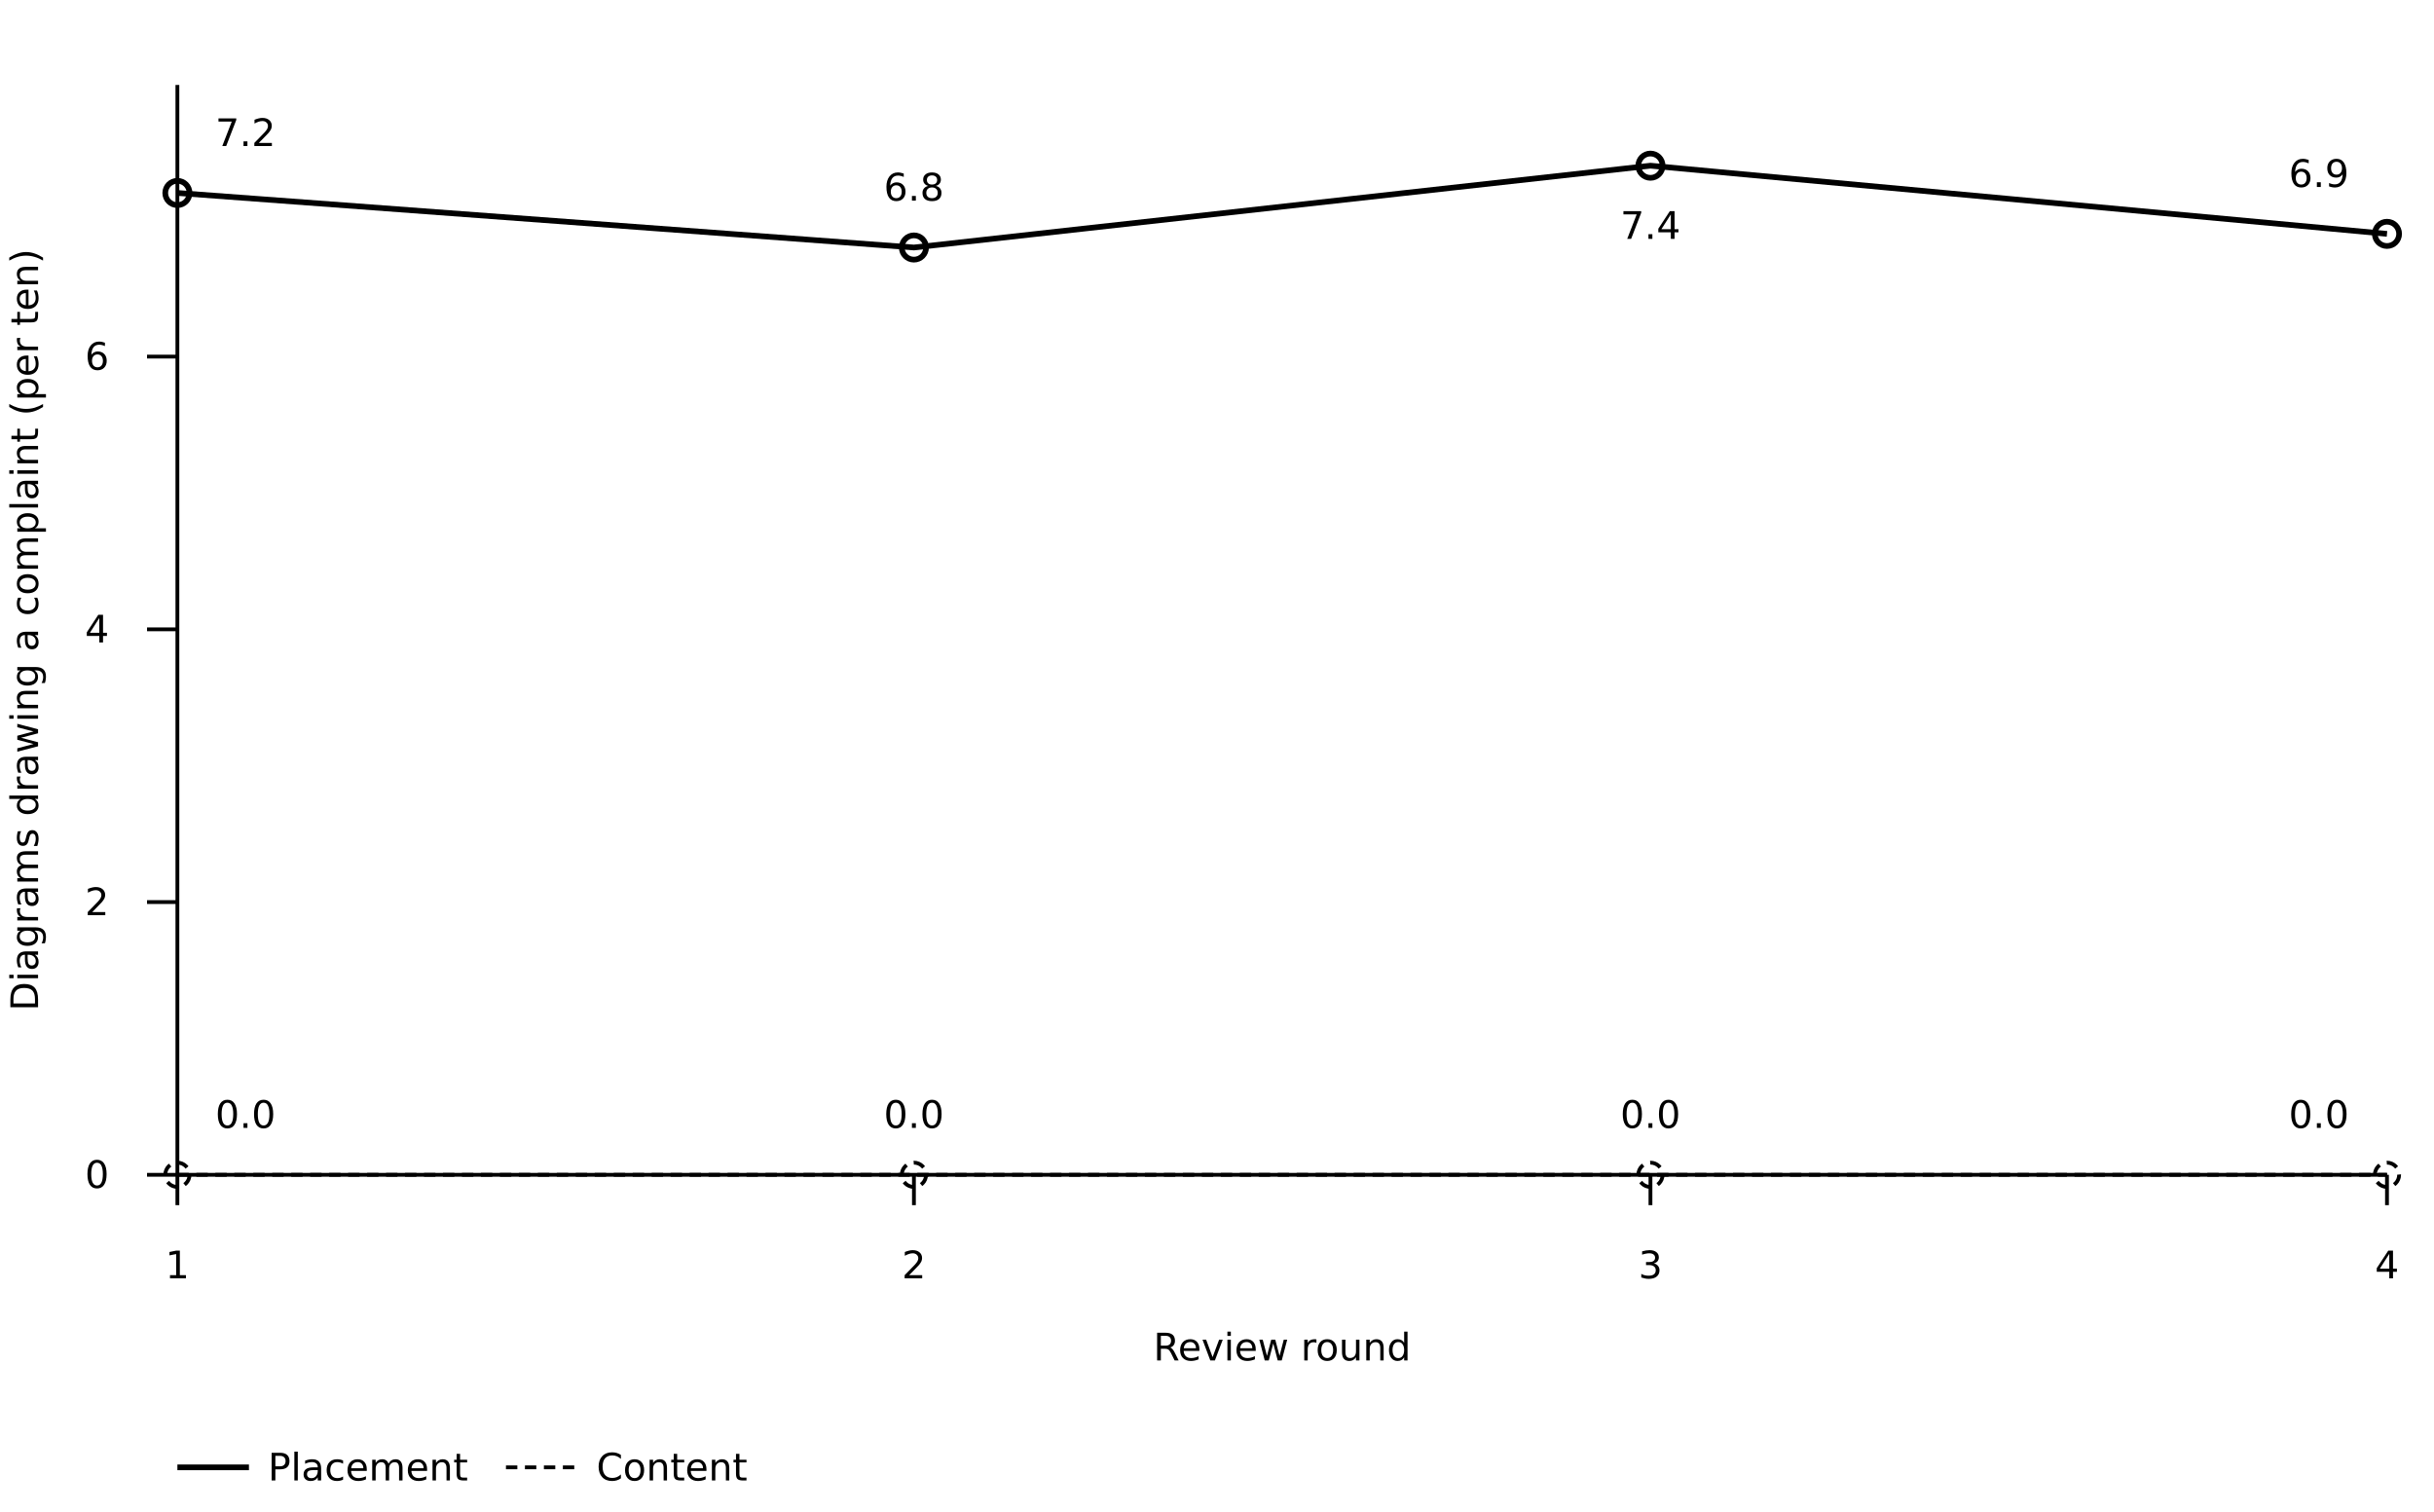
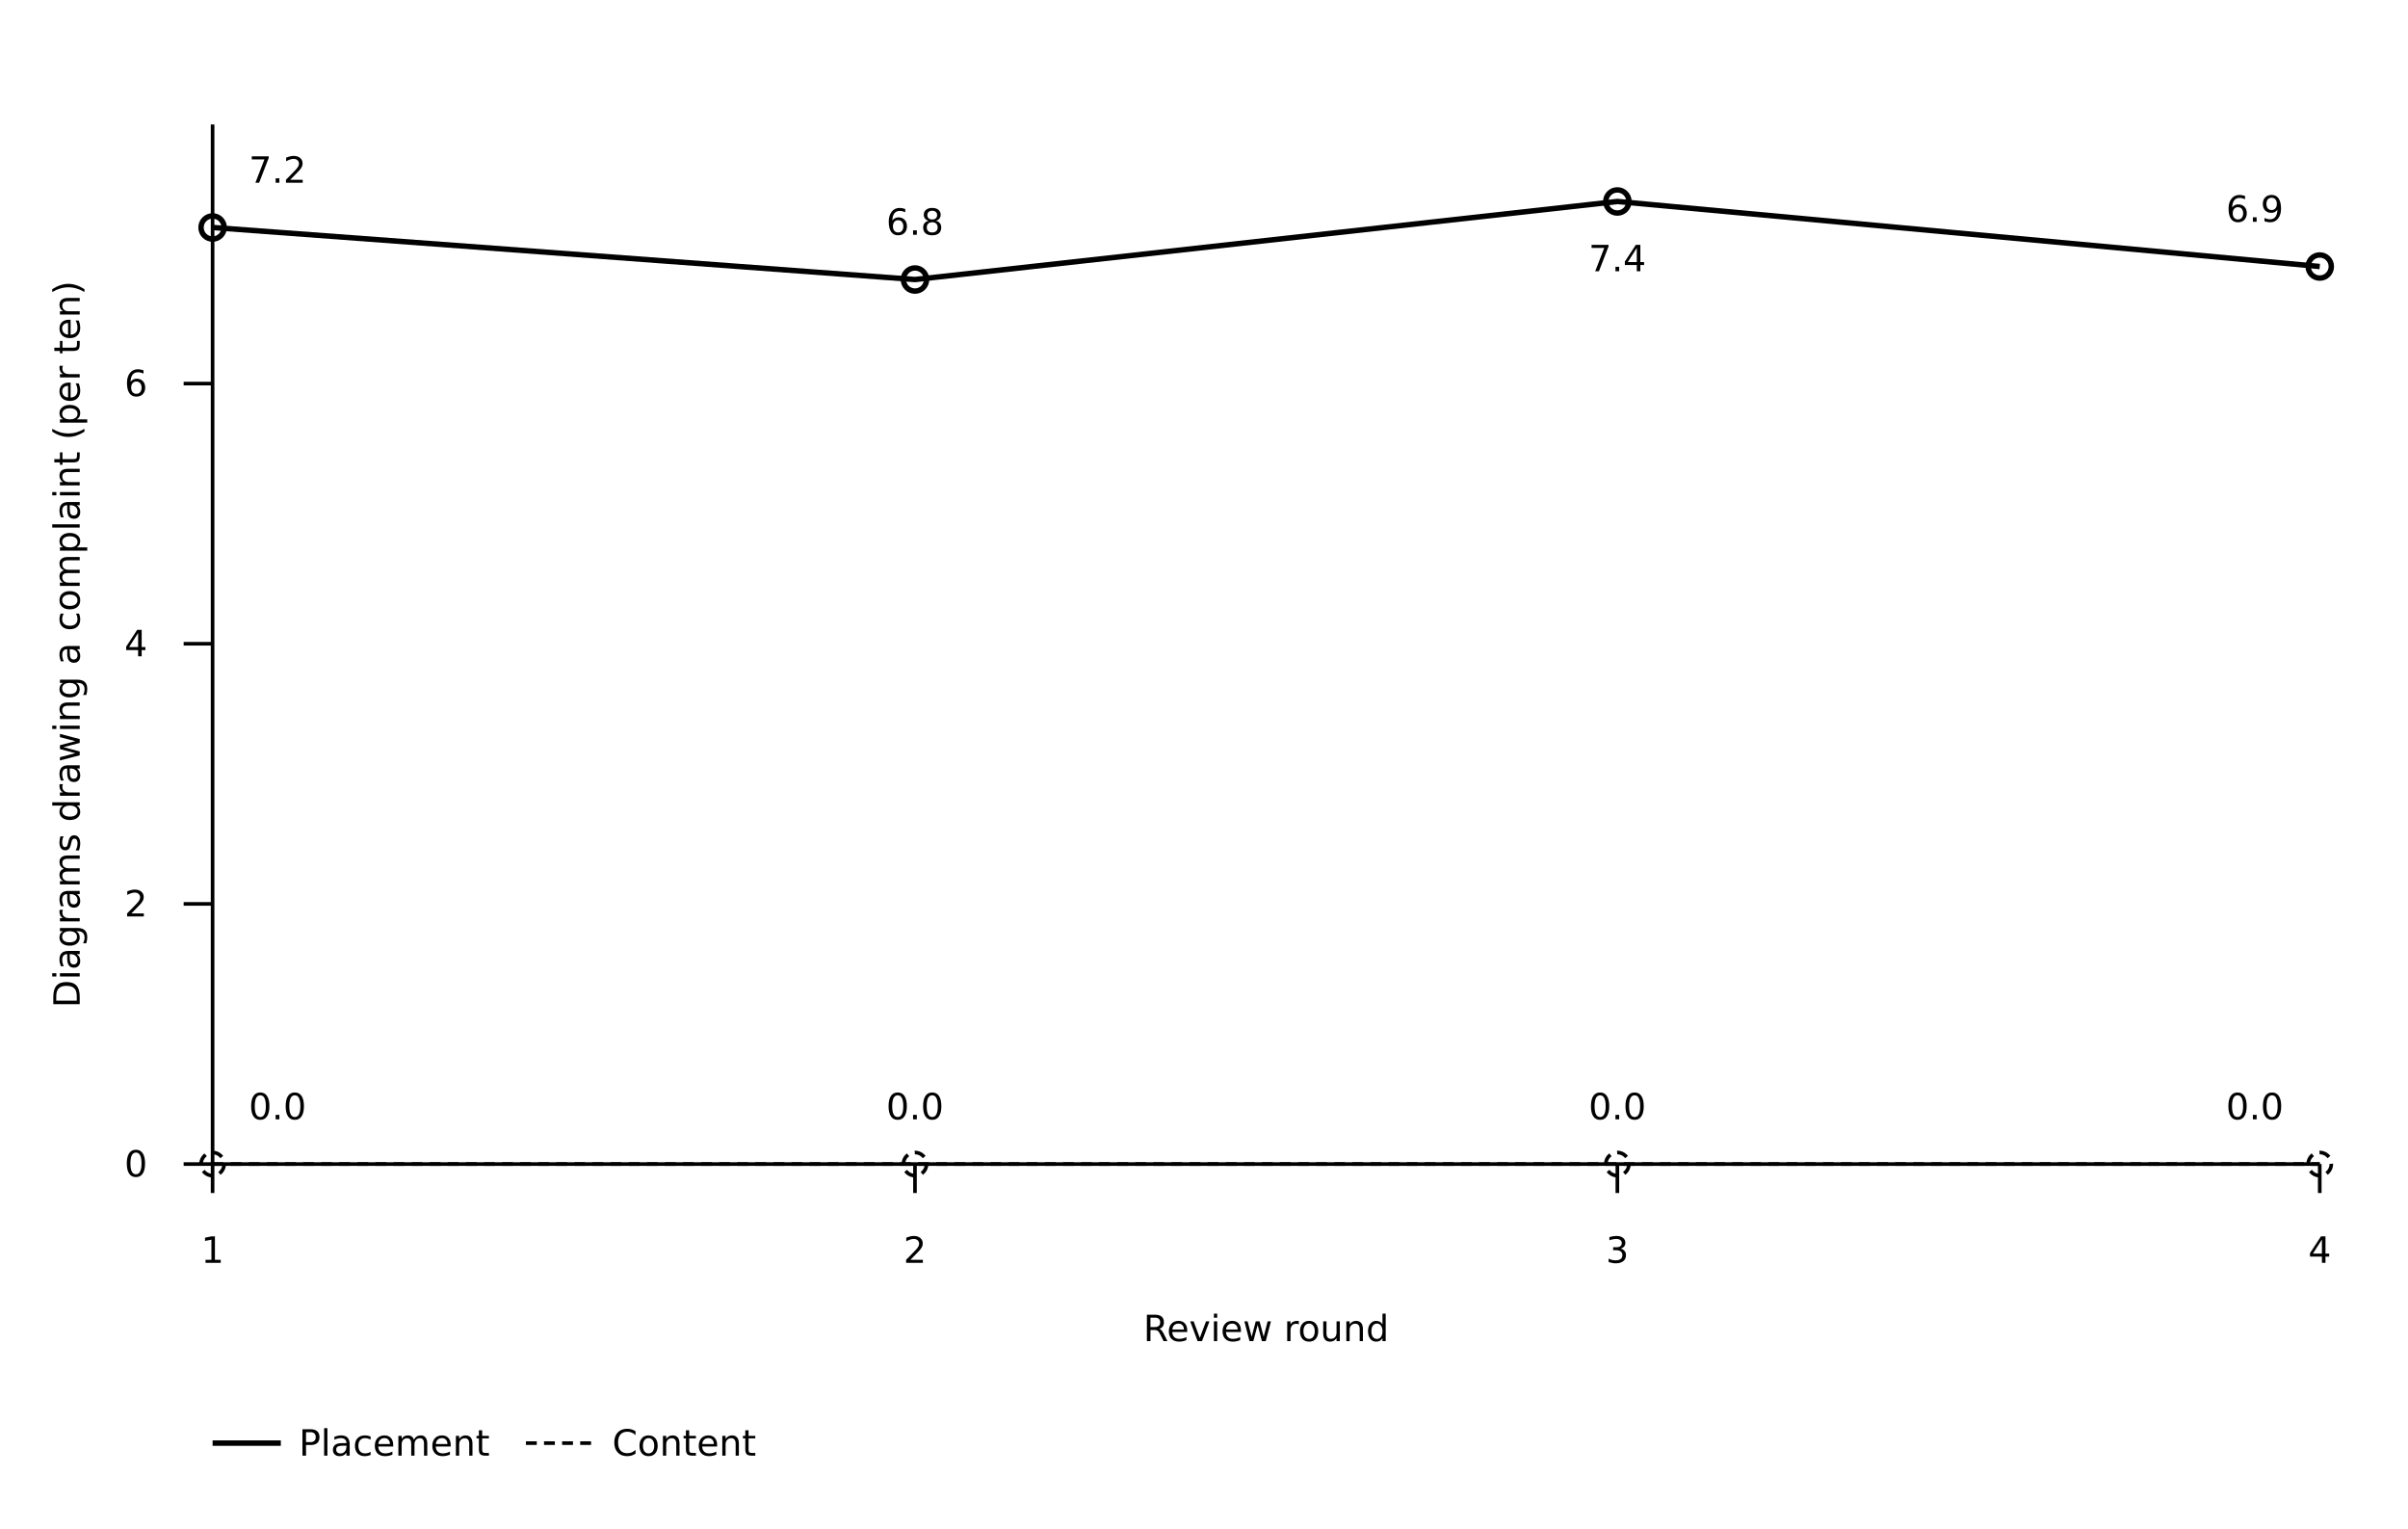
- <svg xmlns="http://www.w3.org/2000/svg" viewBox="-0.75 -0.75 641.5 398.3" role="img" aria-labelledby="ds3ca375b3d4-title ds3ca375b3d4-desc">
-   <path d="M 46.003 21.641 L 46.003 308.878" fill="none" stroke="currentColor" stroke-width="1" />
-   <path d="M 46.003 308.878 L 628.359 308.878" fill="none" stroke="currentColor" stroke-width="1" />
-   <path d="M 46.003 308.878 L 46.003 316.878" fill="none" stroke="currentColor" stroke-width="1" />
-   <path d="M 240.122 308.878 L 240.122 316.878" fill="none" stroke="currentColor" stroke-width="1" />
-   <path d="M 434.241 308.878 L 434.241 316.878" fill="none" stroke="currentColor" stroke-width="1" />
-   <path d="M 628.359 308.878 L 628.359 316.878" fill="none" stroke="currentColor" stroke-width="1" />
-   <path d="M 38.003 308.878 L 46.003 308.878" fill="none" stroke="currentColor" stroke-width="1" />
-   <path d="M 38.003 236.997 L 46.003 236.997" fill="none" stroke="currentColor" stroke-width="1" />
-   <path d="M 38.003 165.116 L 46.003 165.116" fill="none" stroke="currentColor" stroke-width="1" />
-   <path d="M 38.003 93.234 L 46.003 93.234" fill="none" stroke="currentColor" stroke-width="1" />
-   <text x="46.003" y="336.16" font-family="'DejaVu Sans', sans-serif" font-size="10" fill="currentColor" text-anchor="middle">1</text>
-   <text x="240.122" y="336.16" font-family="'DejaVu Sans', sans-serif" font-size="10" fill="currentColor" text-anchor="middle">2</text>
-   <text x="434.241" y="336.16" font-family="'DejaVu Sans', sans-serif" font-size="10" fill="currentColor" text-anchor="middle">3</text>
-   <text x="628.359" y="336.16" font-family="'DejaVu Sans', sans-serif" font-size="10" fill="currentColor" text-anchor="middle">4</text>
-   <text x="28.003" y="312.34" font-family="'DejaVu Sans', sans-serif" font-size="10" fill="currentColor" text-anchor="end">0</text>
-   <text x="28.003" y="240.459" font-family="'DejaVu Sans', sans-serif" font-size="10" fill="currentColor" text-anchor="end">2</text>
-   <text x="28.003" y="168.578" font-family="'DejaVu Sans', sans-serif" font-size="10" fill="currentColor" text-anchor="end">4</text>
-   <text x="28.003" y="96.696" font-family="'DejaVu Sans', sans-serif" font-size="10" fill="currentColor" text-anchor="end">6</text>
-   <text x="337.181" y="357.801" font-family="'DejaVu Sans', sans-serif" font-size="10" fill="currentColor" text-anchor="middle">Review round</text>
-   <text x="9.282" y="165.259" font-family="'DejaVu Sans', sans-serif" font-size="10" fill="currentColor" text-anchor="middle" transform="rotate(-90 9.282 165.259)">Diagrams drawing a complaint (per ten)</text>
-   <path d="M 46.003 385.98 L 64.861 385.98" fill="none" stroke="currentColor" stroke-width="1.5" />
-   <text x="69.861" y="389.442" font-family="'DejaVu Sans', sans-serif" font-size="10" fill="currentColor">Placement</text>
-   <path d="M 132.6 385.98 L 151.458 385.98" fill="none" stroke="currentColor" stroke-width="1" stroke-dasharray="3 2" />
-   <text x="156.458" y="389.442" font-family="'DejaVu Sans', sans-serif" font-size="10" fill="currentColor">Content</text>
-   <path d="M 46.003 50.106 L 240.122 64.482 L 434.241 42.917 L 628.359 60.888" fill="none" stroke="currentColor" stroke-width="1.5" />
-   <ellipse cx="46.003" cy="50.106" rx="3.2" ry="3.2" fill="none" stroke="currentColor" stroke-width="1.5" />
-   <ellipse cx="240.122" cy="64.482" rx="3.2" ry="3.2" fill="none" stroke="currentColor" stroke-width="1.5" />
-   <ellipse cx="434.241" cy="42.917" rx="3.2" ry="3.2" fill="none" stroke="currentColor" stroke-width="1.5" />
-   <ellipse cx="628.359" cy="60.888" rx="3.2" ry="3.2" fill="none" stroke="currentColor" stroke-width="1.5" />
-   <path d="M 46.003 308.878 L 240.122 308.878 L 434.241 308.878 L 628.359 308.878" fill="none" stroke="currentColor" stroke-width="1" stroke-dasharray="3 2" />
-   <ellipse cx="46.003" cy="308.878" rx="3.2" ry="3.2" fill="none" stroke="currentColor" stroke-width="1" stroke-dasharray="3 2" />
-   <ellipse cx="240.122" cy="308.878" rx="3.2" ry="3.2" fill="none" stroke="currentColor" stroke-width="1" stroke-dasharray="3 2" />
-   <ellipse cx="434.241" cy="308.878" rx="3.2" ry="3.2" fill="none" stroke="currentColor" stroke-width="1" stroke-dasharray="3 2" />
-   <ellipse cx="628.359" cy="308.878" rx="3.2" ry="3.2" fill="none" stroke="currentColor" stroke-width="1" stroke-dasharray="3 2" />
-   <text x="56.003" y="37.747" font-family="'DejaVu Sans', sans-serif" font-size="10" fill="currentColor">7.2</text>
-   <text x="240.122" y="52.123" font-family="'DejaVu Sans', sans-serif" font-size="10" fill="currentColor" text-anchor="middle">6.8</text>
-   <text x="434.241" y="62.2" font-family="'DejaVu Sans', sans-serif" font-size="10" fill="currentColor" text-anchor="middle">7.4</text>
-   <text x="618.359" y="48.529" font-family="'DejaVu Sans', sans-serif" font-size="10" fill="currentColor" text-anchor="end">6.9</text>
-   <text x="56.003" y="296.52" font-family="'DejaVu Sans', sans-serif" font-size="10" fill="currentColor">0.0</text>
-   <text x="240.122" y="296.52" font-family="'DejaVu Sans', sans-serif" font-size="10" fill="currentColor" text-anchor="middle">0.0</text>
-   <text x="434.241" y="296.52" font-family="'DejaVu Sans', sans-serif" font-size="10" fill="currentColor" text-anchor="middle">0.0</text>
-   <text x="618.359" y="296.52" font-family="'DejaVu Sans', sans-serif" font-size="10" fill="currentColor" text-anchor="end">0.0</text>
+ <svg xmlns="http://www.w3.org/2000/svg" viewBox="-0.75 -0.75 665.5 422.3" role="img" aria-labelledby="ds4565161606-title ds4565161606-desc">
+   <path d="M 58.003 33.641 L 58.003 320.878" fill="none" stroke="currentColor" stroke-width="1" />
+   <path d="M 58.003 320.878 L 640.359 320.878" fill="none" stroke="currentColor" stroke-width="1" />
+   <path d="M 58.003 320.878 L 58.003 328.878" fill="none" stroke="currentColor" stroke-width="1" />
+   <path d="M 252.122 320.878 L 252.122 328.878" fill="none" stroke="currentColor" stroke-width="1" />
+   <path d="M 446.241 320.878 L 446.241 328.878" fill="none" stroke="currentColor" stroke-width="1" />
+   <path d="M 640.359 320.878 L 640.359 328.878" fill="none" stroke="currentColor" stroke-width="1" />
+   <path d="M 50.003 320.878 L 58.003 320.878" fill="none" stroke="currentColor" stroke-width="1" />
+   <path d="M 50.003 248.997 L 58.003 248.997" fill="none" stroke="currentColor" stroke-width="1" />
+   <path d="M 50.003 177.116 L 58.003 177.116" fill="none" stroke="currentColor" stroke-width="1" />
+   <path d="M 50.003 105.234 L 58.003 105.234" fill="none" stroke="currentColor" stroke-width="1" />
+   <text x="58.003" y="348.16" font-family="'DejaVu Sans', sans-serif" font-size="10" fill="currentColor" text-anchor="middle">1</text>
+   <text x="252.122" y="348.16" font-family="'DejaVu Sans', sans-serif" font-size="10" fill="currentColor" text-anchor="middle">2</text>
+   <text x="446.241" y="348.16" font-family="'DejaVu Sans', sans-serif" font-size="10" fill="currentColor" text-anchor="middle">3</text>
+   <text x="640.359" y="348.16" font-family="'DejaVu Sans', sans-serif" font-size="10" fill="currentColor" text-anchor="middle">4</text>
+   <text x="40.003" y="324.34" font-family="'DejaVu Sans', sans-serif" font-size="10" fill="currentColor" text-anchor="end">0</text>
+   <text x="40.003" y="252.459" font-family="'DejaVu Sans', sans-serif" font-size="10" fill="currentColor" text-anchor="end">2</text>
+   <text x="40.003" y="180.578" font-family="'DejaVu Sans', sans-serif" font-size="10" fill="currentColor" text-anchor="end">4</text>
+   <text x="40.003" y="108.696" font-family="'DejaVu Sans', sans-serif" font-size="10" fill="currentColor" text-anchor="end">6</text>
+   <text x="349.181" y="369.801" font-family="'DejaVu Sans', sans-serif" font-size="10" fill="currentColor" text-anchor="middle">Review round</text>
+   <text x="21.282" y="177.259" font-family="'DejaVu Sans', sans-serif" font-size="10" fill="currentColor" text-anchor="middle" transform="rotate(-90 21.282 177.259)">Diagrams drawing a complaint (per ten)</text>
+   <path d="M 58.003 397.98 L 76.861 397.98" fill="none" stroke="currentColor" stroke-width="1.5" />
+   <text x="81.861" y="401.442" font-family="'DejaVu Sans', sans-serif" font-size="10" fill="currentColor">Placement</text>
+   <path d="M 144.6 397.98 L 163.458 397.98" fill="none" stroke="currentColor" stroke-width="1" stroke-dasharray="3 2" />
+   <text x="168.458" y="401.442" font-family="'DejaVu Sans', sans-serif" font-size="10" fill="currentColor">Content</text>
+   <path d="M 58.003 62.106 L 252.122 76.482 L 446.241 54.917 L 640.359 72.888" fill="none" stroke="currentColor" stroke-width="1.5" />
+   <ellipse cx="58.003" cy="62.106" rx="3.2" ry="3.2" fill="none" stroke="currentColor" stroke-width="1.5" />
+   <ellipse cx="252.122" cy="76.482" rx="3.2" ry="3.2" fill="none" stroke="currentColor" stroke-width="1.5" />
+   <ellipse cx="446.241" cy="54.917" rx="3.2" ry="3.2" fill="none" stroke="currentColor" stroke-width="1.5" />
+   <ellipse cx="640.359" cy="72.888" rx="3.2" ry="3.2" fill="none" stroke="currentColor" stroke-width="1.5" />
+   <path d="M 58.003 320.878 L 252.122 320.878 L 446.241 320.878 L 640.359 320.878" fill="none" stroke="currentColor" stroke-width="1" stroke-dasharray="3 2" />
+   <ellipse cx="58.003" cy="320.878" rx="3.2" ry="3.2" fill="none" stroke="currentColor" stroke-width="1" stroke-dasharray="3 2" />
+   <ellipse cx="252.122" cy="320.878" rx="3.2" ry="3.2" fill="none" stroke="currentColor" stroke-width="1" stroke-dasharray="3 2" />
+   <ellipse cx="446.241" cy="320.878" rx="3.2" ry="3.2" fill="none" stroke="currentColor" stroke-width="1" stroke-dasharray="3 2" />
+   <ellipse cx="640.359" cy="320.878" rx="3.2" ry="3.2" fill="none" stroke="currentColor" stroke-width="1" stroke-dasharray="3 2" />
+   <text x="68.003" y="49.747" font-family="'DejaVu Sans', sans-serif" font-size="10" fill="currentColor">7.2</text>
+   <text x="252.122" y="64.123" font-family="'DejaVu Sans', sans-serif" font-size="10" fill="currentColor" text-anchor="middle">6.8</text>
+   <text x="446.241" y="74.2" font-family="'DejaVu Sans', sans-serif" font-size="10" fill="currentColor" text-anchor="middle">7.4</text>
+   <text x="630.359" y="60.529" font-family="'DejaVu Sans', sans-serif" font-size="10" fill="currentColor" text-anchor="end">6.9</text>
+   <text x="68.003" y="308.52" font-family="'DejaVu Sans', sans-serif" font-size="10" fill="currentColor">0.0</text>
+   <text x="252.122" y="308.52" font-family="'DejaVu Sans', sans-serif" font-size="10" fill="currentColor" text-anchor="middle">0.0</text>
+   <text x="446.241" y="308.52" font-family="'DejaVu Sans', sans-serif" font-size="10" fill="currentColor" text-anchor="middle">0.0</text>
+   <text x="630.359" y="308.52" font-family="'DejaVu Sans', sans-serif" font-size="10" fill="currentColor" text-anchor="end">0.0</text>
</svg>
